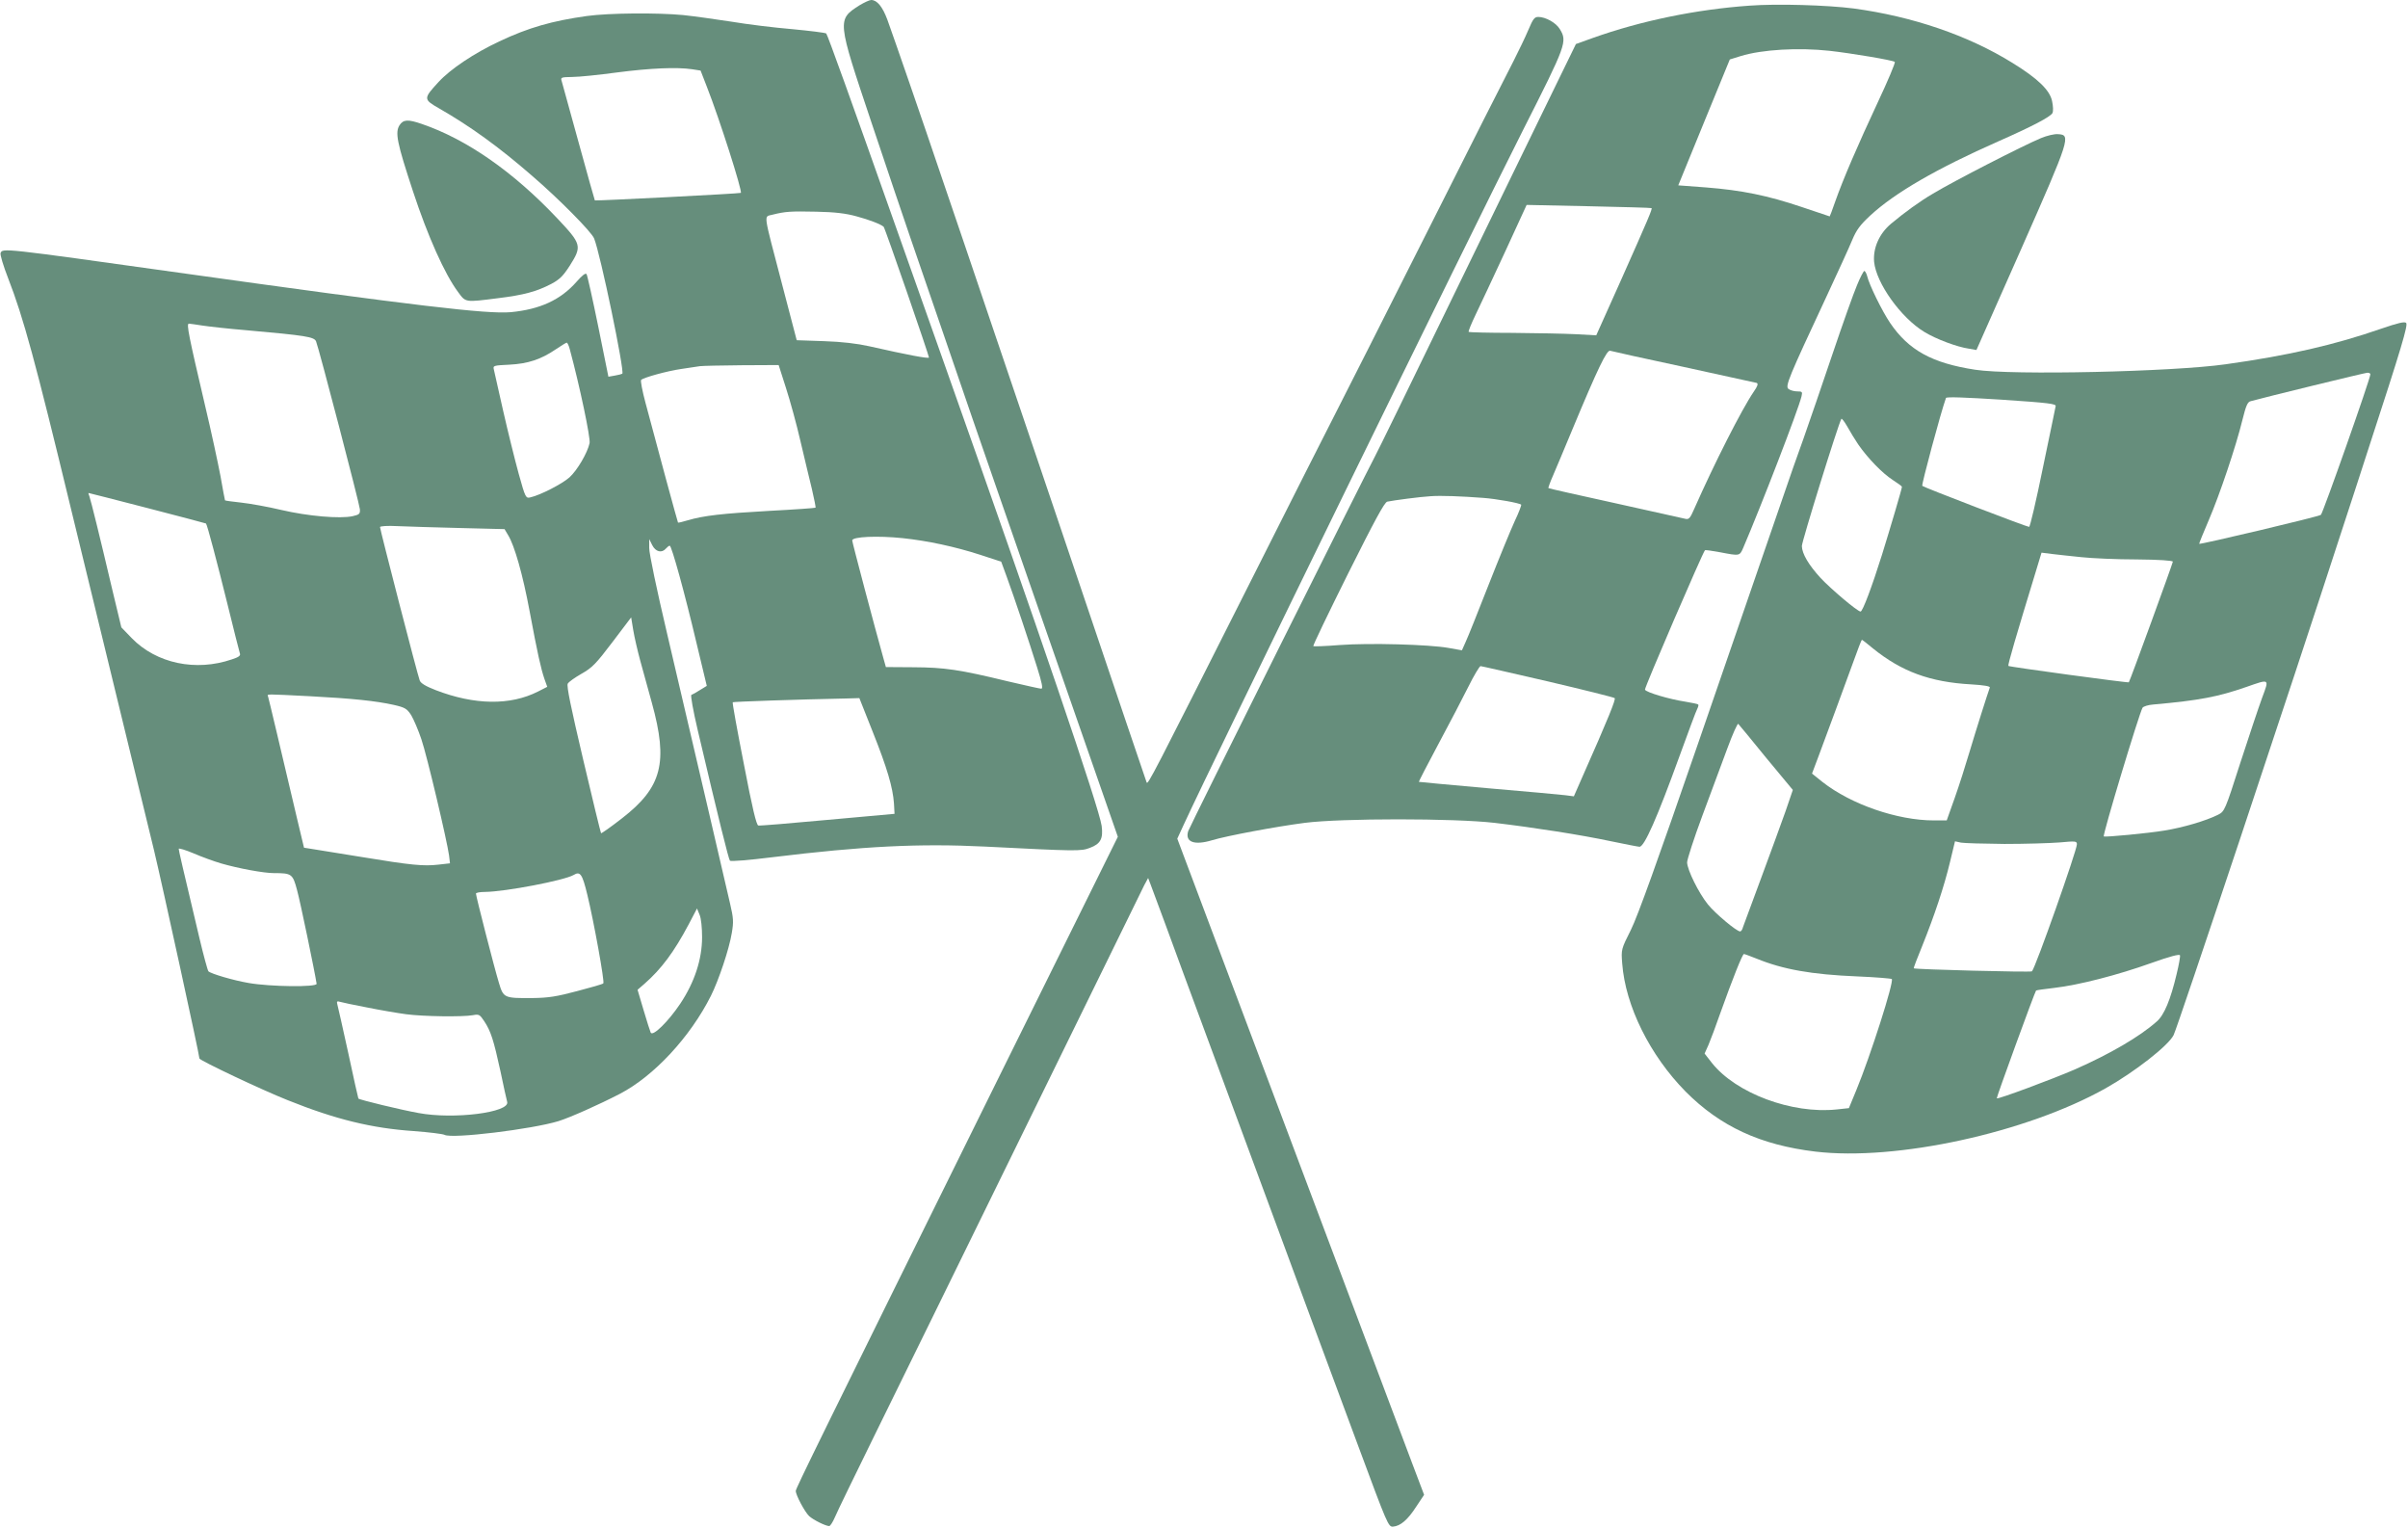
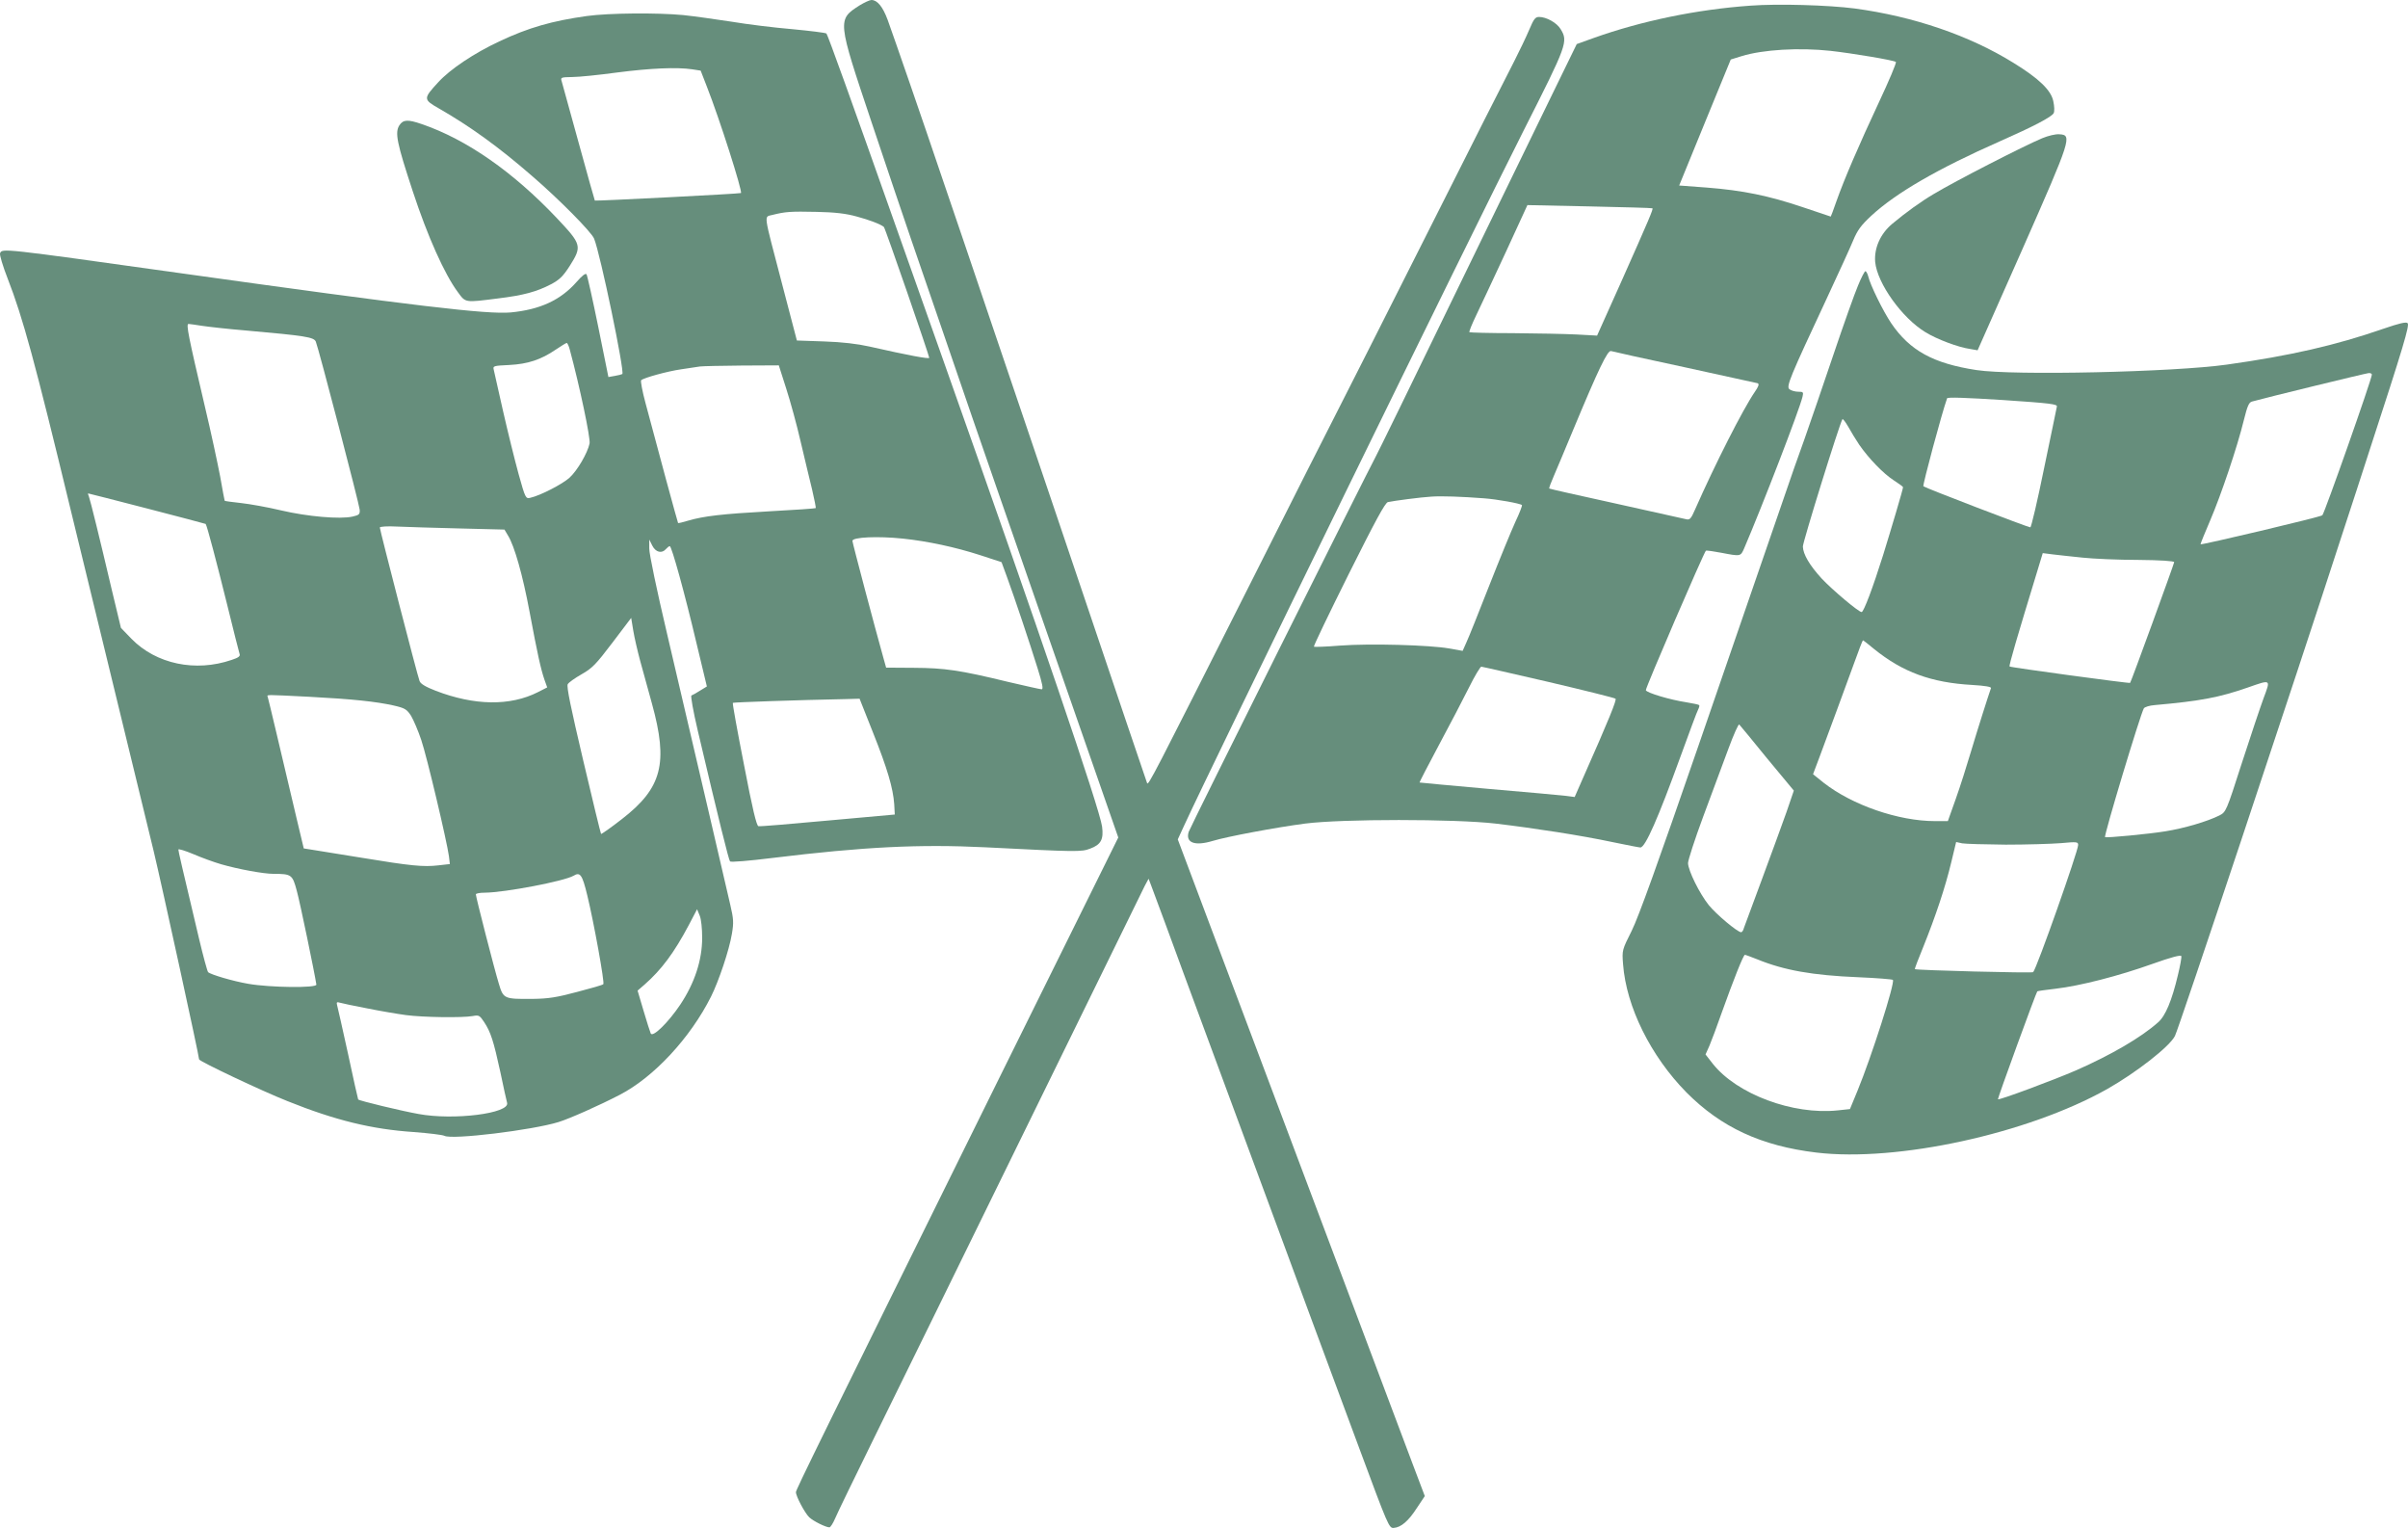
- <svg xmlns="http://www.w3.org/2000/svg" version="1.0" width="1280pt" height="812pt" viewBox="0 0 1280 812" preserveAspectRatio="xMidYMid meet">
+ <svg xmlns="http://www.w3.org/2000/svg" version="1.0" preserveAspectRatio="xMidYMid meet" viewBox="0.27 0 1278.92 811.31">
  <g transform="translate(0,812) scale(0.1,-0.1)" fill="#668e7c" stroke="none">
    <path d="M4569 8092 c-120 -77 -120 -76 63 -622 80 -239 173 -514 206 -610 82 -237 273 -795 328 -955 24 -71 209 -603 410 -1181 l366 -1051 -643 -1299 c-942 -1906 -1069 -2164 -1069 -2177 0 -23 48 -112 71 -134 23 -21 88 -53 107 -53 5 0 19 21 30 47 11 27 109 228 217 448 109 220 469 956 802 1635 333 679 614 1253 625 1275 l21 39 13 -34 c7 -19 42 -114 78 -210 35 -96 141 -384 236 -640 186 -503 200 -541 405 -1095 75 -203 156 -424 181 -490 24 -66 116 -313 204 -550 155 -418 160 -430 185 -428 39 3 78 36 123 106 l42 63 -64 169 c-66 176 -529 1407 -758 2015 -71 190 -211 561 -310 824 l-180 479 35 76 c145 316 1523 3137 1803 3690 231 456 236 470 195 537 -20 33 -75 64 -114 64 -20 0 -28 -10 -52 -67 -16 -38 -52 -113 -80 -168 -29 -55 -236 -464 -460 -910 -224 -445 -438 -868 -475 -940 -37 -71 -253 -499 -480 -950 -504 -1000 -529 -1049 -535 -1033 -8 21 -113 333 -505 1493 -60 176 -194 574 -300 885 -105 311 -231 682 -280 825 -108 320 -259 756 -293 850 -26 70 -55 105 -86 105 -9 0 -37 -13 -62 -28z" />
    <path d="M9300 8090 c-283 -20 -576 -80 -834 -172 l-89 -32 -139 -285 c-77 -157 -313 -644 -526 -1081 -212 -437 -394 -810 -405 -829 -39 -71 -985 -1967 -991 -1988 -18 -58 32 -77 128 -48 76 23 337 72 491 92 197 25 792 25 1010 0 210 -25 455 -63 620 -98 77 -16 144 -29 150 -29 26 0 94 155 212 480 47 129 89 243 95 253 5 10 8 21 5 23 -2 3 -33 9 -68 15 -86 13 -210 50 -215 64 -4 8 307 729 319 741 2 2 38 -3 81 -11 104 -20 103 -20 122 23 96 224 293 734 310 805 6 25 4 27 -23 27 -16 0 -37 6 -46 13 -19 14 1 61 200 487 60 129 123 266 138 303 23 55 42 81 97 132 130 120 352 249 683 395 179 79 274 129 285 149 5 10 4 36 -2 64 -12 58 -76 120 -211 203 -235 146 -532 247 -844 289 -140 18 -407 26 -553 15z m425 -240 c116 -13 338 -50 347 -59 4 -4 -37 -101 -91 -216 -106 -227 -183 -405 -226 -527 -15 -43 -28 -78 -29 -78 0 0 -67 22 -149 50 -181 61 -318 89 -509 104 l-147 11 137 335 137 334 58 18 c114 35 306 46 472 28z m-946 -836 c5 -4 -16 -54 -167 -393 l-127 -283 -110 6 c-60 3 -212 6 -337 7 -124 0 -228 3 -231 5 -3 3 14 44 37 92 23 48 94 199 157 335 l114 248 330 -7 c182 -4 332 -8 334 -10z m171 -844 c206 -45 381 -83 388 -85 9 -4 5 -17 -16 -47 -63 -92 -211 -384 -316 -622 -22 -51 -29 -58 -48 -53 -13 3 -180 40 -373 83 -192 42 -352 78 -354 80 -2 2 9 32 24 66 15 35 61 144 102 243 137 329 184 426 202 421 9 -3 185 -42 391 -86z m-1065 -696 c68 -5 192 -27 201 -36 2 -3 -13 -43 -35 -89 -21 -46 -84 -199 -139 -339 -55 -140 -109 -276 -121 -301 l-20 -45 -73 13 c-103 18 -418 27 -578 15 -74 -6 -137 -8 -139 -6 -3 3 80 175 184 384 143 286 194 380 209 384 33 7 176 26 231 29 53 4 162 0 280 -9z m342 -975 c192 -45 352 -85 356 -89 7 -6 -33 -106 -174 -424 l-43 -98 -46 6 c-25 3 -209 20 -410 37 -201 18 -366 33 -368 34 -1 1 45 91 103 199 58 108 130 246 160 306 30 61 60 110 65 110 5 0 166 -37 357 -81z" />
    <path d="M3120 8035 c-185 -26 -309 -61 -466 -135 -134 -63 -260 -147 -324 -217 -80 -87 -80 -91 4 -139 164 -94 317 -204 494 -358 142 -122 316 -298 330 -333 33 -80 163 -706 150 -719 -3 -2 -21 -7 -40 -10 l-34 -6 -54 267 c-30 147 -58 272 -62 278 -5 8 -23 -6 -52 -39 -86 -98 -195 -148 -351 -163 -125 -11 -501 33 -1765 210 -943 132 -936 131 -947 104 -3 -9 15 -69 40 -133 82 -211 143 -435 337 -1237 51 -209 132 -542 180 -740 142 -583 206 -847 259 -1065 42 -175 241 -1086 241 -1105 0 -10 331 -167 470 -222 254 -102 447 -149 670 -164 80 -6 153 -15 163 -20 40 -22 466 30 606 73 61 19 214 87 326 145 181 94 374 302 484 521 41 82 97 248 111 334 10 59 9 78 -9 155 -21 93 -174 748 -335 1436 -54 229 -96 428 -95 455 l0 47 16 -32 c18 -36 51 -44 73 -18 7 8 16 15 20 15 10 0 79 -249 143 -520 l54 -225 -36 -22 c-20 -13 -40 -24 -46 -26 -5 -2 9 -82 34 -188 112 -476 164 -685 171 -693 5 -5 101 3 222 18 491 60 786 74 1133 57 492 -25 511 -25 558 -7 57 21 72 49 63 117 -13 95 -333 1035 -841 2469 -75 212 -190 536 -255 720 -235 665 -361 1015 -368 1022 -4 4 -85 14 -180 23 -96 8 -242 26 -325 40 -84 13 -199 29 -256 35 -138 13 -394 11 -511 -5z m559 -283 l45 -7 33 -85 c68 -173 190 -556 181 -565 -4 -4 -771 -43 -776 -40 -1 1 -40 139 -86 307 -46 167 -87 314 -90 326 -7 21 -4 22 56 23 35 0 142 11 238 24 177 23 318 29 399 17z m875 -782 c64 -17 127 -41 143 -55 7 -5 243 -689 241 -695 -3 -7 -110 13 -318 60 -62 14 -145 24 -240 27 l-145 5 -79 302 c-101 387 -97 352 -50 365 68 17 96 19 234 16 98 -2 157 -9 214 -25z m-3479 -580 c32 -5 138 -17 235 -25 315 -28 360 -35 370 -59 15 -36 231 -864 233 -892 2 -25 -3 -29 -38 -37 -67 -15 -239 0 -380 33 -71 17 -167 34 -213 39 -46 5 -84 10 -86 12 -1 2 -12 60 -24 129 -13 68 -49 237 -82 375 -87 371 -100 435 -86 435 6 0 38 -5 71 -10z m1954 -127 c52 -192 111 -472 105 -498 -11 -51 -65 -144 -107 -182 -38 -34 -154 -94 -207 -106 -25 -6 -27 -4 -63 126 -20 73 -57 222 -82 332 -25 110 -47 210 -50 222 -5 20 -1 21 83 25 98 5 168 28 247 82 28 19 53 34 57 35 4 1 12 -16 17 -36z m1149 -205 c22 -68 57 -195 77 -283 21 -88 48 -203 61 -255 12 -52 21 -96 19 -98 -2 -2 -113 -10 -247 -17 -250 -14 -347 -25 -432 -50 -27 -8 -50 -14 -52 -12 -2 2 -109 395 -173 637 -17 63 -27 117 -23 121 14 13 137 47 212 58 41 6 86 13 100 15 14 2 114 4 222 5 l197 1 39 -122z m-3394 -638 c170 -44 310 -81 311 -82 7 -8 60 -210 114 -428 33 -135 63 -253 66 -262 5 -12 -5 -20 -42 -32 -192 -66 -401 -22 -532 112 l-56 58 -49 204 c-64 273 -113 471 -121 493 -4 9 -6 17 -4 17 2 0 143 -36 313 -80z m1659 -106 l239 -6 19 -32 c34 -55 78 -210 114 -403 43 -230 60 -305 79 -361 l15 -42 -49 -25 c-148 -75 -337 -72 -543 7 -54 21 -81 37 -86 52 -11 27 -211 802 -211 815 0 5 39 8 93 5 50 -2 199 -7 330 -10z m2356 -54 c132 -14 277 -45 410 -88 l113 -37 29 -79 c42 -115 122 -354 162 -483 26 -83 32 -113 22 -113 -7 0 -87 18 -177 39 -259 63 -338 74 -501 75 l-148 1 -14 50 c-45 160 -165 613 -165 623 0 20 135 26 269 12z m-1396 -650 c14 -52 42 -153 62 -225 88 -318 54 -449 -159 -614 -59 -46 -109 -81 -111 -79 -2 2 -45 178 -95 391 -66 281 -89 391 -82 404 6 10 39 33 74 53 55 31 76 52 163 167 l100 132 11 -67 c6 -37 23 -110 37 -162z m-1755 -190 c228 -12 350 -25 445 -46 61 -14 70 -20 93 -55 13 -22 38 -80 54 -128 30 -88 136 -537 147 -617 l5 -42 -62 -7 c-78 -9 -144 -3 -410 41 -118 19 -235 38 -260 42 l-44 7 -37 155 c-82 348 -150 636 -154 648 -5 15 -19 14 223 2z m2991 -189 c77 -193 107 -296 113 -381 l3 -55 -355 -32 c-195 -18 -361 -32 -369 -30 -10 1 -32 92 -77 327 -35 178 -62 326 -59 328 3 3 345 15 602 20 l71 2 71 -179z m-3462 -700 c90 -26 225 -51 278 -51 96 0 101 -4 124 -90 17 -61 94 -433 104 -498 3 -19 -246 -16 -361 4 -82 14 -200 49 -214 62 -4 4 -26 84 -48 177 -92 387 -110 466 -110 474 0 5 36 -6 79 -24 44 -19 110 -43 148 -54z m1945 -166 c34 -139 93 -464 85 -471 -3 -4 -66 -22 -139 -41 -109 -29 -152 -36 -238 -37 -150 -1 -154 0 -178 81 -24 78 -122 460 -122 474 0 5 21 9 48 9 107 1 421 61 471 90 35 21 46 7 73 -105z m610 -225 c0 -118 -40 -240 -116 -354 -63 -94 -145 -175 -157 -154 -3 7 -21 61 -38 120 l-32 108 37 32 c90 79 157 169 235 316 l44 84 14 -34 c8 -19 13 -69 13 -118z m-1781 -374 c69 -14 163 -30 208 -36 90 -12 299 -15 355 -5 32 6 36 4 60 -32 35 -53 50 -100 86 -265 16 -79 33 -152 36 -164 15 -56 -284 -94 -471 -59 -90 16 -314 70 -320 77 -1 1 -26 111 -54 243 -29 132 -55 248 -58 258 -4 15 -1 18 14 13 10 -3 75 -17 144 -30z" />
    <path d="M2124 7455 c-25 -39 -14 -93 71 -351 79 -240 169 -441 240 -536 41 -56 36 -55 210 -33 140 17 208 36 285 76 45 24 63 42 98 96 67 106 64 115 -68 255 -232 245 -478 417 -717 499 -75 26 -99 24 -119 -6z" />
    <path d="M10849 7386 c-98 -41 -459 -226 -574 -295 -70 -41 -150 -99 -223 -160 -63 -53 -96 -129 -90 -202 11 -114 143 -298 267 -373 62 -38 174 -80 237 -89 l40 -7 238 537 c261 591 265 606 196 610 -19 2 -60 -8 -91 -21z" />
    <path d="M9871 6604 c-18 -42 -77 -208 -131 -368 -54 -160 -123 -361 -153 -446 -31 -85 -79 -222 -107 -305 -28 -82 -73 -213 -100 -290 -27 -77 -186 -539 -354 -1027 -216 -626 -321 -918 -357 -990 -51 -102 -52 -103 -46 -178 17 -226 147 -488 337 -681 184 -185 397 -284 690 -319 429 -51 1121 100 1542 336 156 88 334 227 362 283 21 41 630 1867 894 2681 39 118 102 312 140 430 179 548 213 663 202 674 -8 8 -43 0 -133 -31 -248 -86 -491 -142 -827 -189 -283 -40 -1136 -59 -1330 -29 -229 35 -354 103 -453 249 -42 62 -111 202 -122 249 -4 15 -11 27 -15 27 -4 0 -22 -34 -39 -76z m2729 -473 c0 -23 -251 -735 -263 -747 -8 -9 -647 -160 -647 -154 0 4 23 61 51 126 58 135 145 393 179 533 19 76 27 95 44 99 75 21 604 150 619 151 9 1 17 -3 17 -8z m-1673 -170 c-2 -9 -32 -157 -68 -328 -35 -172 -68 -313 -73 -313 -13 0 -560 210 -568 218 -5 5 98 389 126 467 2 7 104 3 295 -9 254 -17 292 -22 288 -35z m-1050 -202 c51 -74 129 -154 183 -189 28 -18 50 -34 50 -37 0 -10 -62 -219 -106 -361 -54 -172 -103 -302 -114 -302 -16 0 -157 119 -213 179 -63 69 -98 128 -99 169 -1 22 193 647 210 676 2 4 16 -14 31 -40 15 -27 41 -70 58 -95z m1187 -600 c56 -6 188 -12 293 -12 121 -1 193 -6 193 -12 0 -8 -229 -637 -234 -641 -3 -4 -636 82 -640 87 -5 4 40 156 149 513 l27 89 55 -7 c31 -4 101 -11 157 -17z m-1108 -485 c152 -123 304 -179 522 -191 68 -4 102 -10 99 -17 -14 -39 -72 -222 -106 -336 -22 -74 -58 -188 -81 -252 l-42 -118 -68 0 c-194 0 -440 85 -592 204 l-56 45 35 93 c53 141 129 349 181 491 25 70 47 127 49 127 2 0 28 -20 59 -46z m2069 -261 c-18 -49 -70 -204 -116 -346 -82 -256 -84 -259 -119 -277 -64 -32 -186 -68 -286 -84 -84 -14 -314 -36 -321 -31 -8 5 188 654 206 684 5 7 30 15 57 17 247 22 344 41 494 93 126 44 123 46 85 -56z m-2637 -320 l142 -171 -39 -114 c-22 -62 -80 -221 -129 -353 -49 -132 -93 -250 -97 -262 -3 -13 -10 -23 -15 -23 -19 0 -132 95 -171 143 -50 62 -110 184 -111 224 0 15 36 127 81 248 45 121 105 282 133 358 28 76 54 134 58 130 4 -4 71 -85 148 -180z m1267 -458 c110 0 242 4 293 8 86 8 92 7 92 -10 0 -32 -220 -656 -239 -675 -6 -6 -621 10 -628 16 -2 2 19 56 46 122 63 157 115 311 147 445 l26 108 32 -7 c17 -3 121 -6 231 -7z m915 -692 c-32 -135 -66 -218 -106 -252 -90 -80 -248 -172 -434 -254 -120 -52 -410 -160 -416 -154 -3 3 203 568 209 573 2 2 45 8 97 14 130 15 336 68 515 132 98 35 151 49 153 41 2 -6 -6 -51 -18 -100z m-2234 83 c142 -58 293 -85 537 -95 97 -4 180 -11 183 -14 13 -13 -114 -410 -188 -589 l-40 -97 -65 -7 c-238 -25 -535 86 -663 247 l-39 50 21 47 c11 26 40 103 64 172 63 176 116 310 124 310 4 0 33 -11 66 -24z" />
  </g>
</svg>
